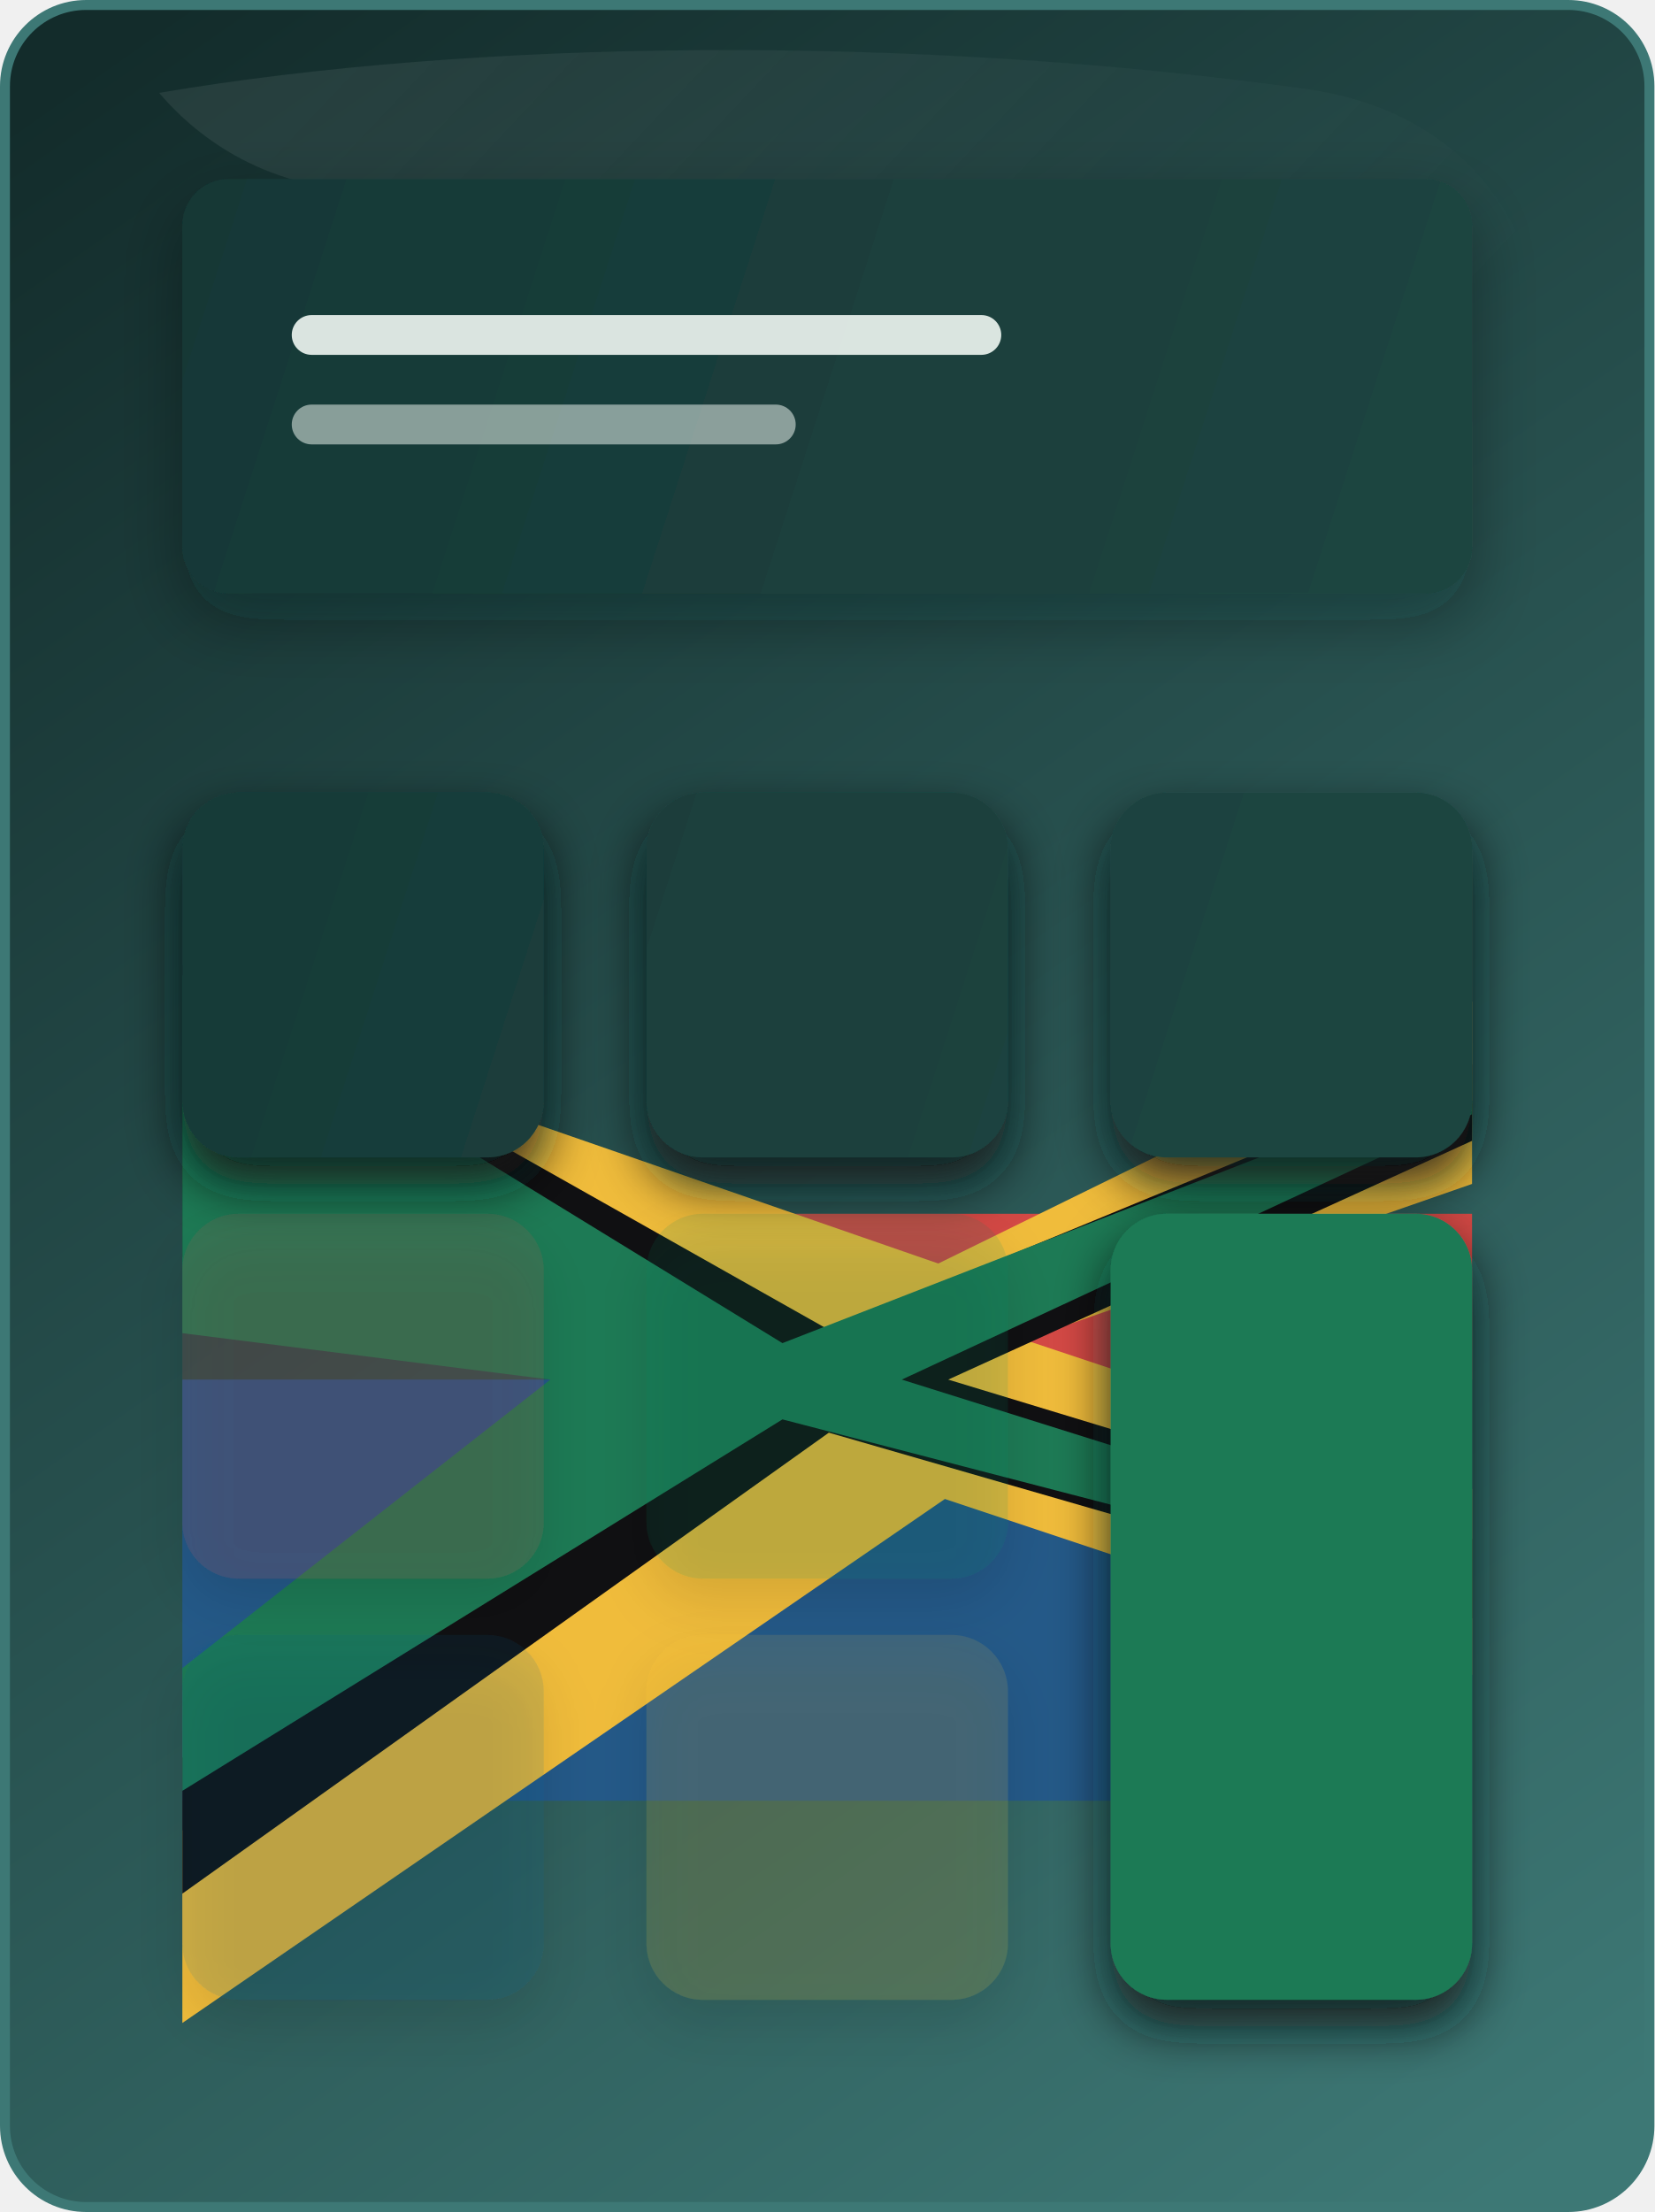
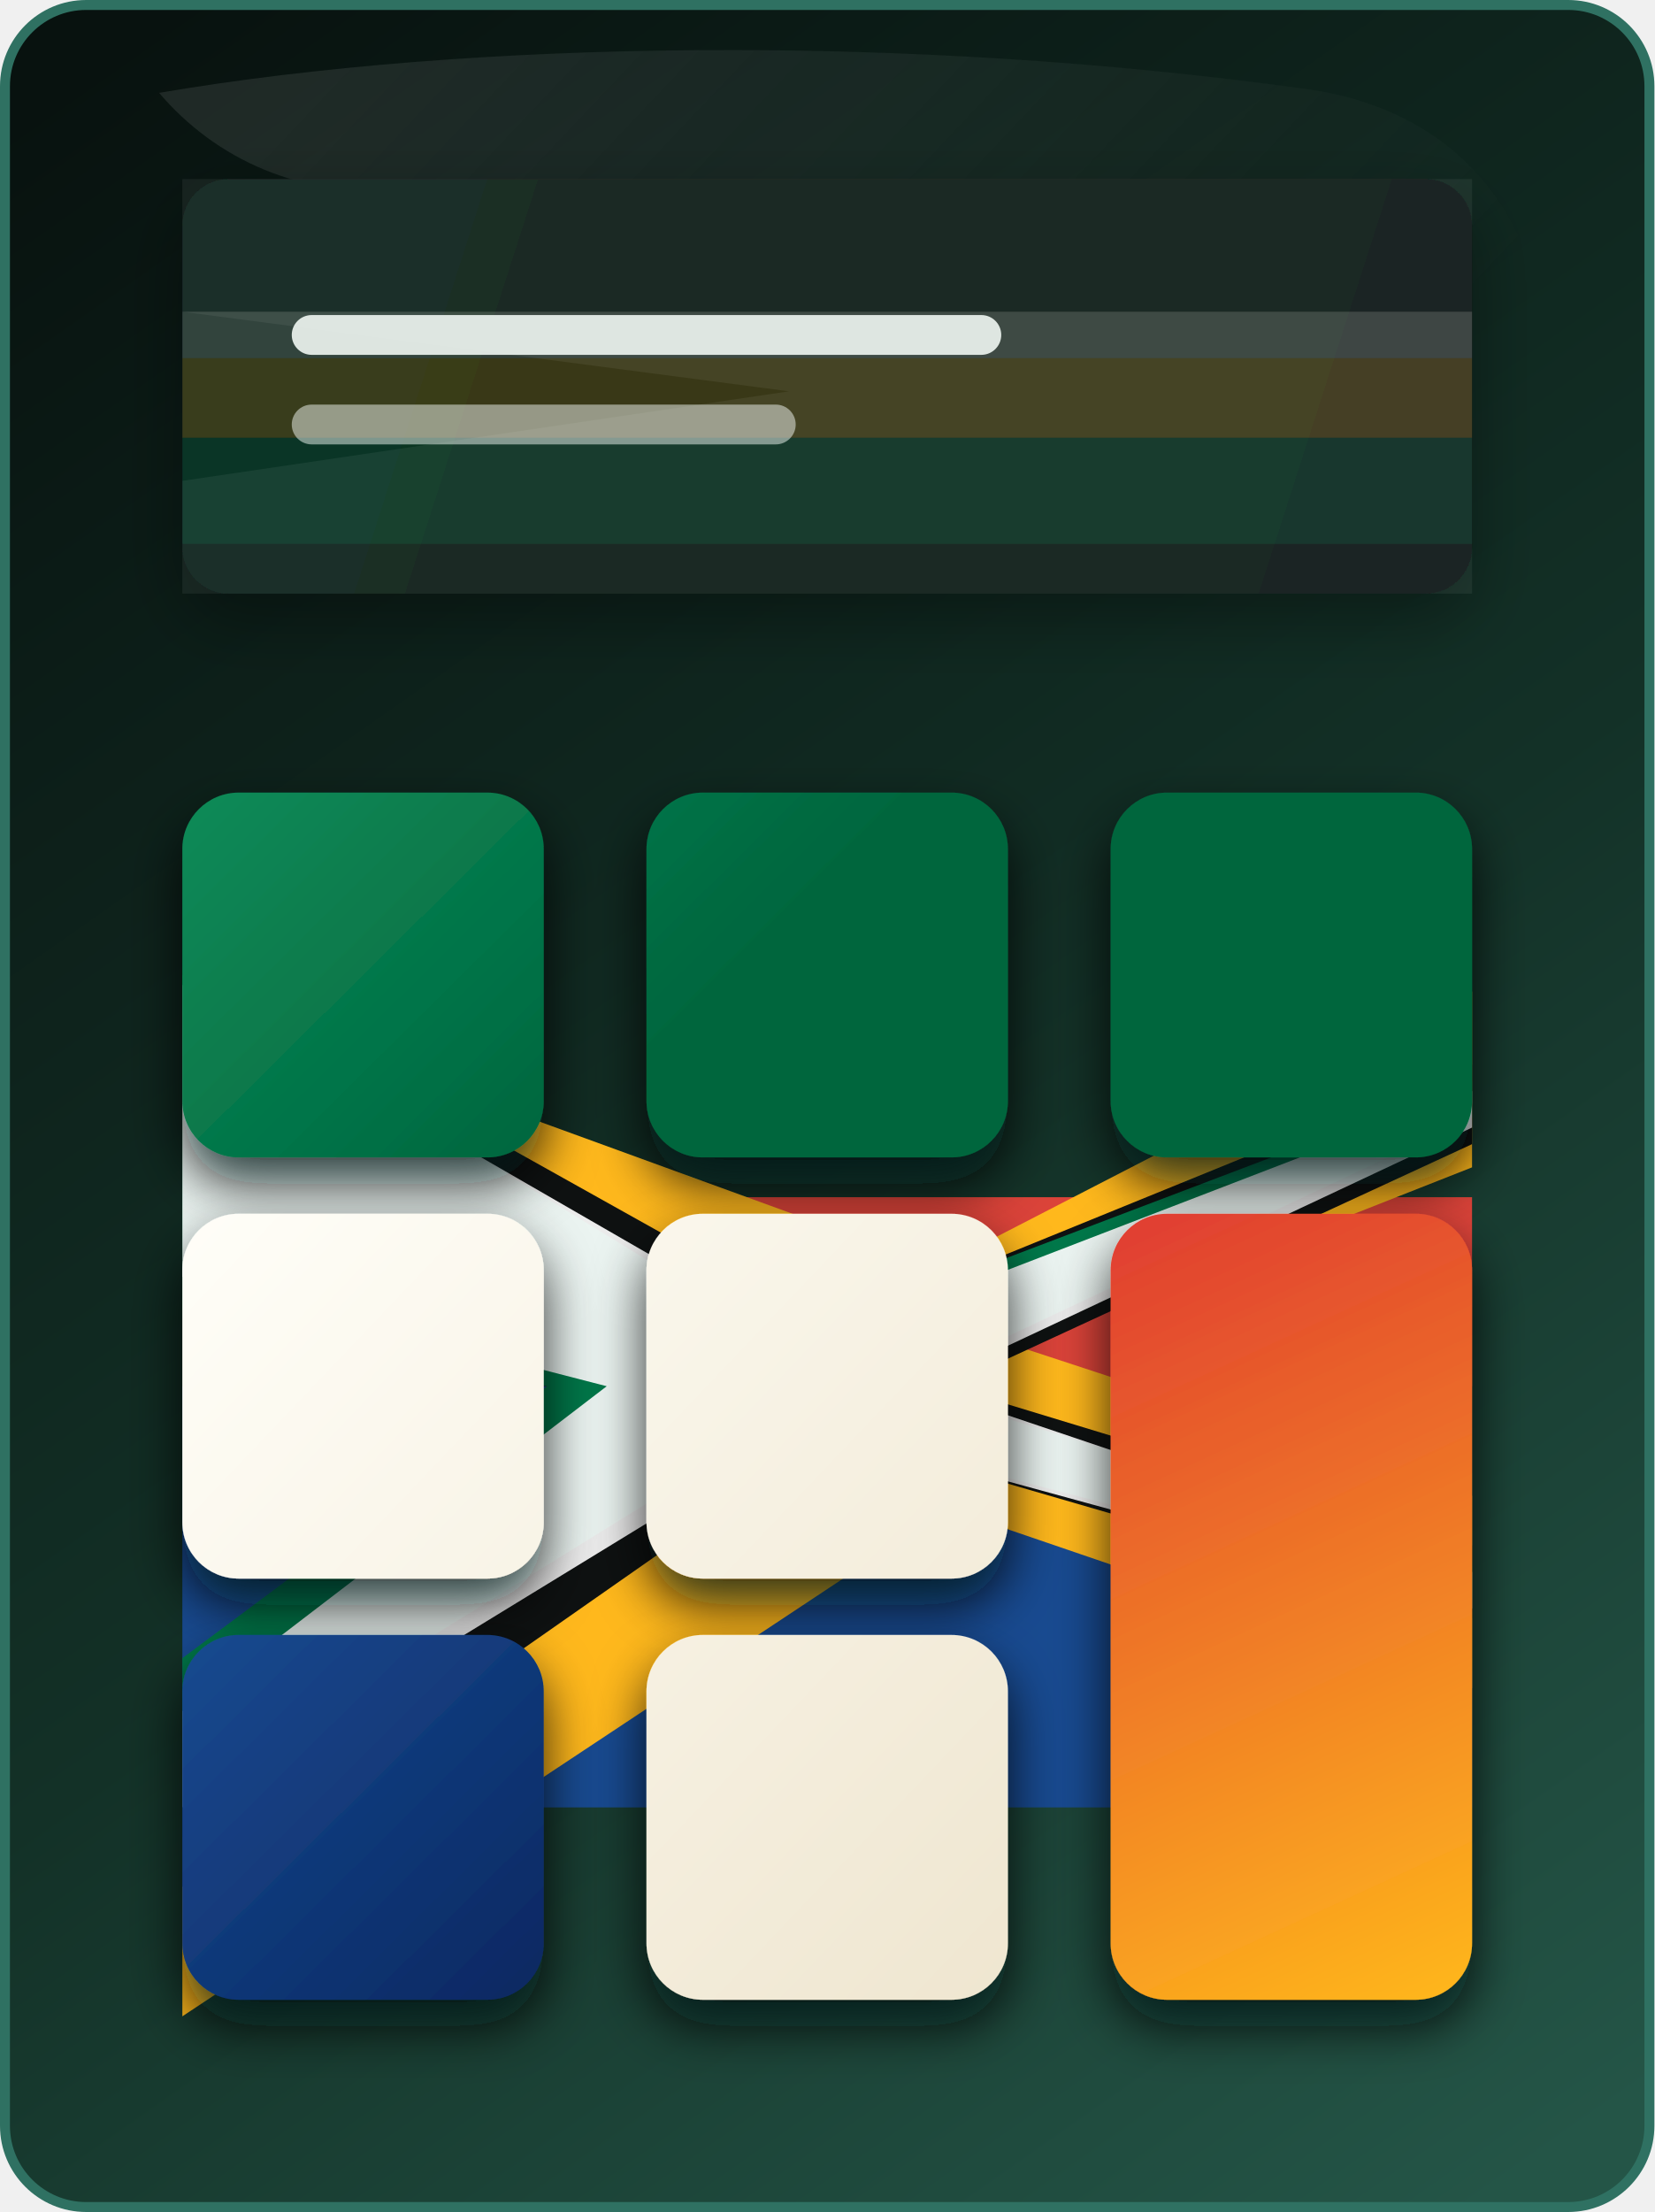
<svg xmlns="http://www.w3.org/2000/svg" width="499" height="667" viewBox="0 0 499 667" role="img" aria-label="Roselt Calculator South Africa theme logo">
  <defs>
-     <linearGradient id="shellGradient" x1="28" y1="18" x2="471" y2="649" gradientUnits="userSpaceOnUse">
-       <stop offset="0" stop-color="#132c2b" />
-       <stop offset="1" stop-color="#3d7875" />
+     <linearGradient id="sa-shell" x1="28" y1="18" x2="471" y2="649" gradientUnits="userSpaceOnUse">
+       <stop offset="0" stop-color="#08120f" />
+       <stop offset="0.55" stop-color="#133127" />
+       <stop offset="1" stop-color="#245547" />
    </linearGradient>
-     <linearGradient id="surfaceGradient" x1="55" y1="54" x2="444" y2="179" gradientUnits="userSpaceOnUse">
-       <stop offset="0" stop-color="#173836" />
-       <stop offset="1" stop-color="#1d4541" />
+     <linearGradient id="sa-display" x1="55" y1="54" x2="444" y2="179" gradientUnits="userSpaceOnUse">
+       <stop offset="0" stop-color="#10221b" />
+       <stop offset="1" stop-color="#0b1814" />
    </linearGradient>
-     <linearGradient id="glossGradient" x1="86" y1="24" x2="310" y2="236" gradientUnits="userSpaceOnUse">
-       <stop offset="0" stop-color="#ffffff" stop-opacity="0.08" />
+     <linearGradient id="sa-gloss" x1="86" y1="24" x2="310" y2="236" gradientUnits="userSpaceOnUse">
+       <stop offset="0" stop-color="#ffffff" stop-opacity="0.1" />
      <stop offset="1" stop-color="#ffffff" stop-opacity="0" />
    </linearGradient>
-     <filter id="softShadow" x="-25%" y="-25%" width="150%" height="170%" color-interpolation-filters="sRGB">
-       <feDropShadow dx="0" dy="8" stdDeviation="10" flood-color="#0a1213" flood-opacity="0.34" />
+     <linearGradient id="sa-function" x1="55" y1="239" x2="164" y2="349" gradientUnits="userSpaceOnUse">
+       <stop offset="0" stop-color="#0d8b58" />
+       <stop offset="1" stop-color="#00663e" />
+     </linearGradient>
+     <linearGradient id="sa-digit" x1="55" y1="366" x2="304" y2="603" gradientUnits="userSpaceOnUse">
+       <stop offset="0" stop-color="#fffef8" />
+       <stop offset="1" stop-color="#efe6d0" />
+     </linearGradient>
+     <linearGradient id="sa-operator" x1="55" y1="493" x2="164" y2="603" gradientUnits="userSpaceOnUse">
+       <stop offset="0" stop-color="#184a90" />
+       <stop offset="1" stop-color="#0a2761" />
+     </linearGradient>
+     <linearGradient id="sa-equals" x1="335" y1="366" x2="444" y2="603" gradientUnits="userSpaceOnUse">
+       <stop offset="0" stop-color="#e03c31" />
+       <stop offset="1" stop-color="#ffb81c" />
+     </linearGradient>
+     <filter id="sa-shadow" x="-25%" y="-25%" width="150%" height="170%" color-interpolation-filters="sRGB">
+       <feDropShadow dx="0" dy="8" stdDeviation="10" flood-color="#07110d" flood-opacity="0.34" />
    </filter>
-     <filter id="smallShadow" x="-25%" y="-25%" width="150%" height="170%" color-interpolation-filters="sRGB">
-       <feDropShadow dx="0" dy="8" stdDeviation="8" flood-color="#0a1213" flood-opacity="0.9" />
+     <filter id="sa-button-shadow" x="-25%" y="-25%" width="150%" height="170%" color-interpolation-filters="sRGB">
+       <feDropShadow dx="0" dy="8" stdDeviation="8" flood-color="#07110d" flood-opacity="0.82" />
    </filter>
  </defs>
-   <rect x="1.5" y="1.5" width="496" height="664" rx="24.5" fill="url(#shellGradient)" stroke="#3d7875" stroke-width="3" />
-   <path d="M48 28C142 12 274 10 395 27C429 32 454 52 463 85L480 150C420 81 268 45 121 57C91 60 65 48 48 28Z" fill="url(#glossGradient)" opacity="0.9" />
-   <g filter="url(#softShadow)">
-     <rect x="55" y="54" width="389" height="125" rx="14" fill="url(#surfaceGradient)" />
+   <rect x="1.5" y="1.5" width="496" height="664" rx="24.5" fill="url(#sa-shell)" stroke="#2f7162" stroke-width="3" />
+   <path d="M48 28C142 12 274 10 395 27C429 32 454 52 463 85L480 150C420 81 268 45 121 57C91 60 65 48 48 28Z" fill="url(#sa-gloss)" opacity="0.9" />
+   <g filter="url(#sa-shadow)">
+     <rect x="55" y="54" width="389" height="125" rx="14" fill="url(#sa-display)" />
  </g>
-   <path d="M55 366H444V416H237L55 366Z" fill="#d44945" />
-   <path d="M55 416H216L444 493V543H55V416Z" fill="#245988" />
-   <path d="M55 357L234 416L55 552V610L285 452L444 505V449L309 404L444 357V302L283 381L55 302V357Z" fill="#f0bc3b" />
-   <path d="M55 379L201 416L55 530V571L250 432L444 488V464L286 416L444 344V321L250 401L55 291V379Z" fill="#101012" />
-   <path d="M55 402L166 416L55 503V540L236 428L444 482V470L272 416L444 336V324L236 405L55 294V402Z" fill="#1d7a55" />
+   <path d="M55 94H444V108H55Z" fill="#f8f6ef" opacity="0.16" />
+   <path d="M55 108H444V132H55Z" fill="#ffb81c" opacity="0.18" />
+   <path d="M55 132H444V164H55Z" fill="#007749" opacity="0.22" />
+   <path d="M55 54H444V179H55V145L238 118L55 94Z" fill="#ffffff" opacity="0.06" />
  <g opacity="0.88">
    <rect x="88" y="95" width="214" height="12" rx="6" fill="#f4fbf6" />
-     <rect x="88" y="122" width="152" height="12" rx="6" fill="#f4fbf6" opacity="0.58" />
+     <rect x="88" y="122" width="152" height="12" rx="6" fill="#f4fbf6" opacity="0.56" />
  </g>
-   <g filter="url(#smallShadow)">
-     <rect x="55" y="239" width="109" height="110" rx="17" fill="url(#surfaceGradient)" />
+   <path d="M55 361H444V418H232L55 361Z" fill="#db4339" />
+   <path d="M55 418H204L444 504V545H55V418Z" fill="#184a90" />
+   <path d="M55 352L230 418L55 554V608L286 455L444 509V451L307 406L444 352V299L283 382L55 299V352Z" fill="#ffb81c" />
+   <path d="M55 373L197 418L55 528V569L251 432L444 488V466L286 418L444 345V321L250 400L55 291V373Z" fill="#0e1111" />
+   <path d="M55 395L165 418L55 500V540L236 428L444 482V471L272 418L444 337V326L236 405L55 294V395Z" fill="#007749" />
+   <path d="M55 385L183 418L55 516V545L243 430L444 485V474L278 418L444 340V329L244 406L55 297V385Z" fill="#ffffff" opacity="0.92" />
+   <g filter="url(#sa-button-shadow)">
+     <rect x="55" y="239" width="109" height="110" rx="17" fill="url(#sa-function)" />
  </g>
-   <g filter="url(#smallShadow)">
-     <rect x="195" y="239" width="109" height="110" rx="17" fill="url(#surfaceGradient)" />
+   <g filter="url(#sa-button-shadow)">
+     <rect x="195" y="239" width="109" height="110" rx="17" fill="url(#sa-function)" />
  </g>
-   <g filter="url(#smallShadow)">
-     <rect x="335" y="239" width="109" height="110" rx="17" fill="url(#surfaceGradient)" />
+   <g filter="url(#sa-button-shadow)">
+     <rect x="335" y="239" width="109" height="110" rx="17" fill="url(#sa-function)" />
  </g>
-   <g filter="url(#smallShadow)">
-     <rect x="55" y="366" width="109" height="110" rx="17" fill="#d44945" opacity="0.12" />
+   <g filter="url(#sa-button-shadow)">
+     <rect x="55" y="366" width="109" height="110" rx="17" fill="url(#sa-digit)" />
  </g>
-   <g filter="url(#smallShadow)">
-     <rect x="195" y="366" width="109" height="110" rx="17" fill="#1d7a55" opacity="0.12" />
+   <g filter="url(#sa-button-shadow)">
+     <rect x="195" y="366" width="109" height="110" rx="17" fill="url(#sa-digit)" />
  </g>
-   <g filter="url(#smallShadow)">
-     <rect x="55" y="493" width="109" height="110" rx="17" fill="#245988" opacity="0.12" />
+   <g filter="url(#sa-button-shadow)">
+     <rect x="55" y="493" width="109" height="110" rx="17" fill="url(#sa-operator)" />
  </g>
-   <g filter="url(#smallShadow)">
-     <rect x="195" y="493" width="109" height="110" rx="17" fill="#f0bc3b" opacity="0.12" />
+   <g filter="url(#sa-button-shadow)">
+     <rect x="195" y="493" width="109" height="110" rx="17" fill="url(#sa-digit)" />
  </g>
-   <g filter="url(#smallShadow)">
-     <rect x="335" y="366" width="109" height="237" rx="17" fill="#1d7a55" />
+   <g filter="url(#sa-button-shadow)">
+     <rect x="335" y="366" width="109" height="237" rx="17" fill="url(#sa-equals)" />
  </g>
</svg>
